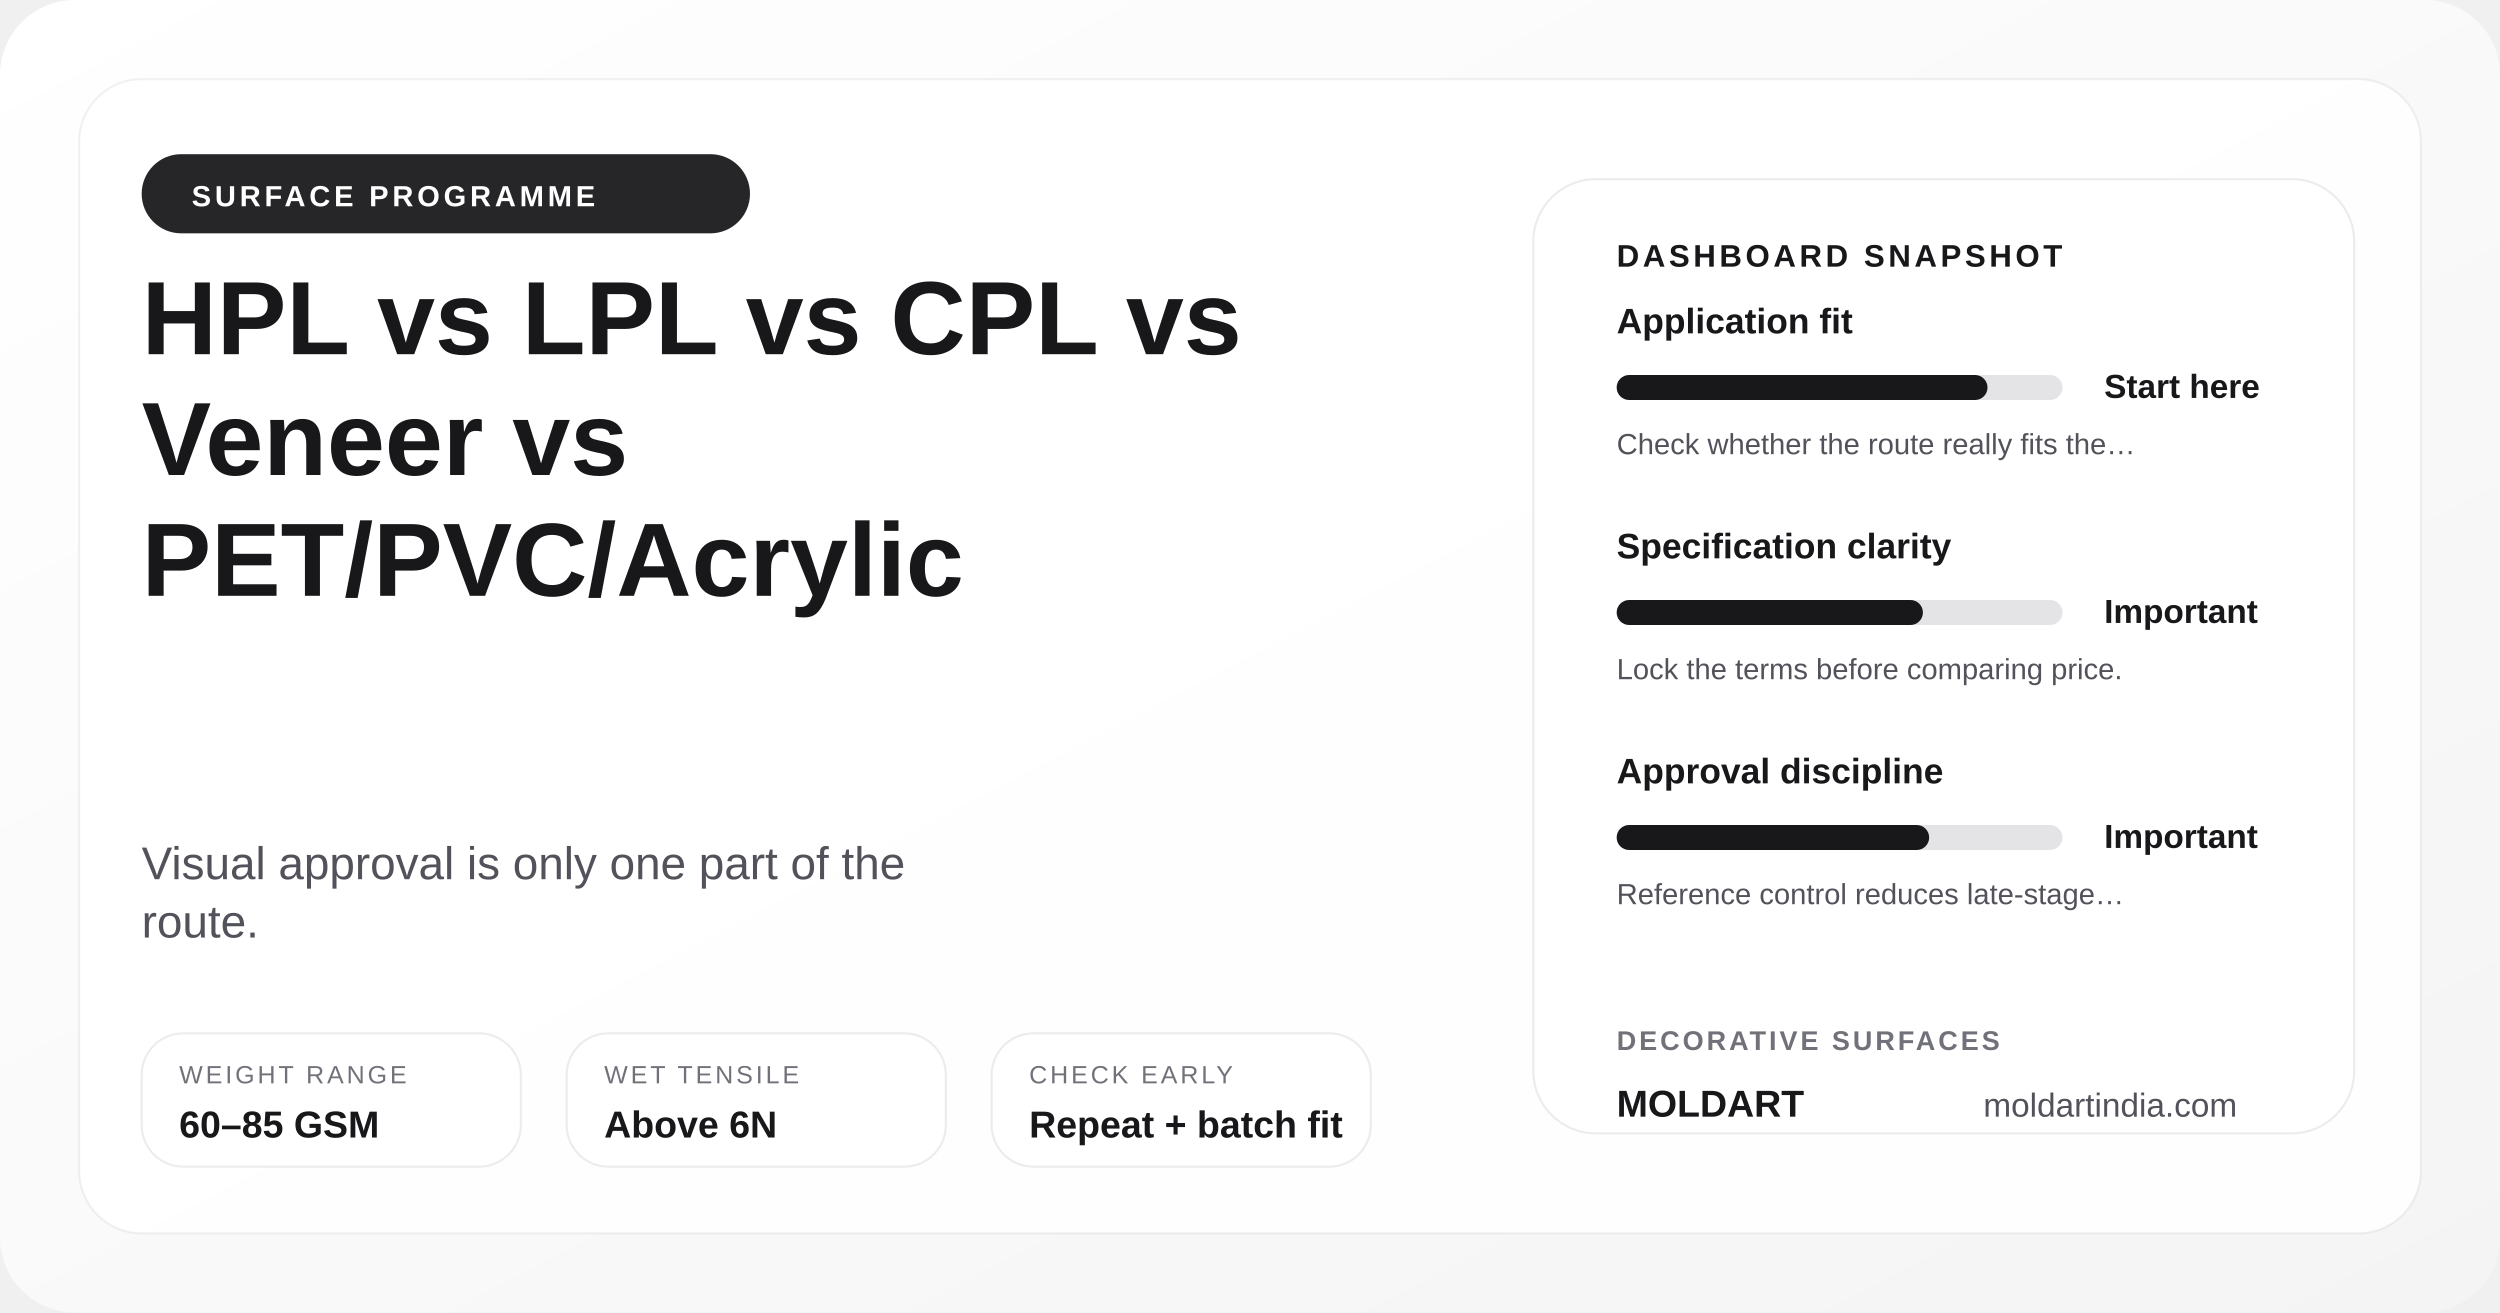
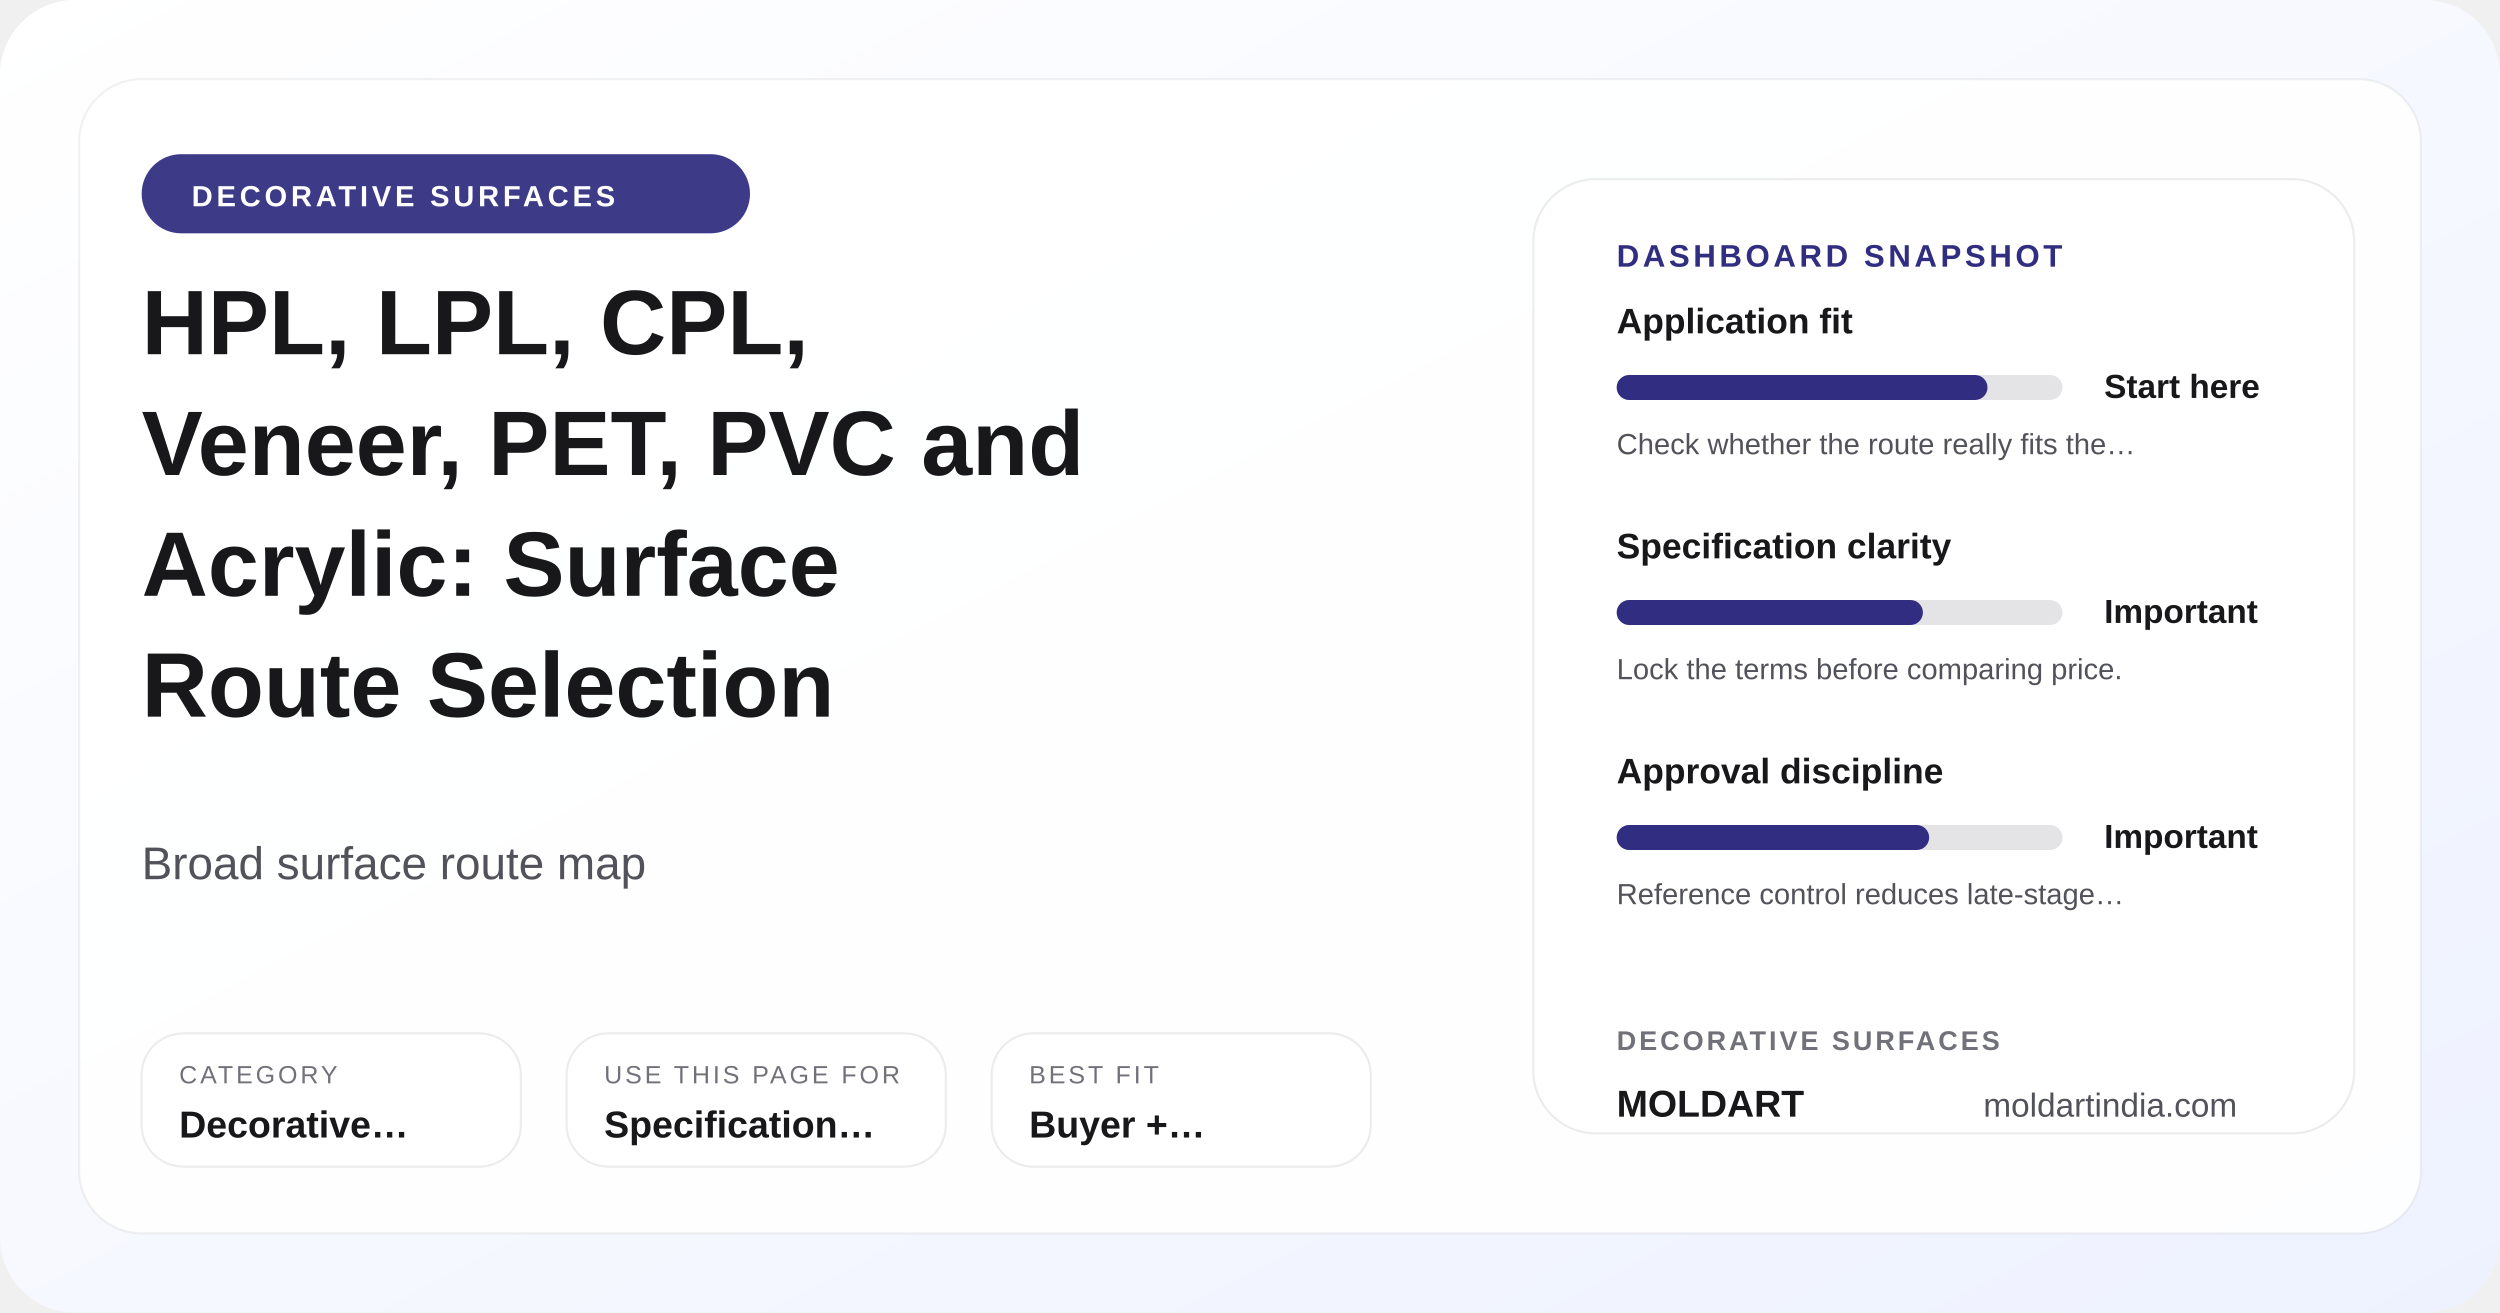
- <svg xmlns="http://www.w3.org/2000/svg" width="1200" height="630" viewBox="0 0 1200 630" role="img" aria-label="HPL vs LPL vs CPL vs Veneer vs PET/PVC/Acrylic">
+ <svg xmlns="http://www.w3.org/2000/svg" width="1200" height="630" viewBox="0 0 1200 630" role="img" aria-label="HPL, LPL, CPL, Veneer, PET, PVC and Acrylic: Surface Route Selection">
  <defs>
    <linearGradient id="posterGrad-hpl-vs-lpl-vs-cpl-vs-veneer-pet-pvc-acrylic" x1="0%" y1="0%" x2="100%" y2="100%">
      <stop offset="0%" stop-color="#ffffff" />
-       <stop offset="100%" stop-color="#f4f4f5" />
+       <stop offset="100%" stop-color="#eef2ff" />
    </linearGradient>
  </defs>
  <rect width="1200" height="630" rx="36" fill="url(#posterGrad-hpl-vs-lpl-vs-cpl-vs-veneer-pet-pvc-acrylic)" />
  <rect x="38" y="38" width="1124" height="554" rx="30" fill="rgba(255,255,255,0.9)" stroke="rgba(24,24,27,0.06)" />
-   <circle cx="1072" cy="110" r="18" fill="#d4d4d8" />
-   <circle cx="1036" cy="110" r="8" fill="#18181b" />
-   <rect x="68" y="74" width="292" height="38" rx="19" fill="#18181b" opacity="0.94" />
-   <text x="92" y="99" font-family="Arial, sans-serif" font-size="14" font-weight="700" fill="#ffffff" letter-spacing="1.8">SURFACE PROGRAMME</text>
-   <text x="68" y="170" font-family="Arial, sans-serif" font-size="50" font-weight="700" fill="#18181b">HPL vs LPL vs CPL vs</text>
-   <text x="68" y="228" font-family="Arial, sans-serif" font-size="50" font-weight="700" fill="#18181b">Veneer vs</text>
-   <text x="68" y="286" font-family="Arial, sans-serif" font-size="50" font-weight="700" fill="#18181b">PET/PVC/Acrylic</text>
-   <text x="68" y="422" font-family="Arial, sans-serif" font-size="22" fill="#52525b">Visual approval is only one part of the</text>
-   <text x="68" y="450" font-family="Arial, sans-serif" font-size="22" fill="#52525b">route.</text>
+   <circle cx="1072" cy="110" r="18" fill="#c7d2fe" />
+   <circle cx="1036" cy="110" r="8" fill="#312e81" />
+   <rect x="68" y="74" width="292" height="38" rx="19" fill="#312e81" opacity="0.94" />
+   <text x="92" y="99" font-family="Arial, sans-serif" font-size="14" font-weight="700" fill="#ffffff" letter-spacing="1.8">DECORATIVE SURFACES</text>
+   <text x="68" y="170" font-family="Arial, sans-serif" font-size="44" font-weight="700" fill="#18181b">HPL, LPL, CPL,</text>
+   <text x="68" y="228" font-family="Arial, sans-serif" font-size="44" font-weight="700" fill="#18181b">Veneer, PET, PVC and</text>
+   <text x="68" y="286" font-family="Arial, sans-serif" font-size="44" font-weight="700" fill="#18181b">Acrylic: Surface</text>
+   <text x="68" y="344" font-family="Arial, sans-serif" font-size="44" font-weight="700" fill="#18181b">Route Selection</text>
+   <text x="68" y="422" font-family="Arial, sans-serif" font-size="22" fill="#52525b">Broad surface route map</text>
  <rect x="68" y="496" width="182" height="64" rx="20" fill="rgba(255,255,255,0.94)" stroke="rgba(24,24,27,0.08)" />
-   <text x="86" y="520" font-family="Arial, sans-serif" font-size="12" fill="#71717a" letter-spacing="1.4">WEIGHT RANGE</text>
-   <text x="86" y="546" font-family="Arial, sans-serif" font-size="18" font-weight="700" fill="#18181b">60–85 GSM</text>
+   <text x="86" y="520" font-family="Arial, sans-serif" font-size="12" fill="#71717a" letter-spacing="1.4">CATEGORY</text>
+   <text x="86" y="546" font-family="Arial, sans-serif" font-size="18" font-weight="700" fill="#18181b">Decorative…</text>
  <rect x="272" y="496" width="182" height="64" rx="20" fill="rgba(255,255,255,0.94)" stroke="rgba(24,24,27,0.08)" />
-   <text x="290" y="520" font-family="Arial, sans-serif" font-size="12" fill="#71717a" letter-spacing="1.4">WET TENSILE</text>
-   <text x="290" y="546" font-family="Arial, sans-serif" font-size="18" font-weight="700" fill="#18181b">Above 6N</text>
+   <text x="290" y="520" font-family="Arial, sans-serif" font-size="12" fill="#71717a" letter-spacing="1.4">USE THIS PAGE FOR</text>
+   <text x="290" y="546" font-family="Arial, sans-serif" font-size="18" font-weight="700" fill="#18181b">Specification…</text>
  <rect x="476" y="496" width="182" height="64" rx="20" fill="rgba(255,255,255,0.94)" stroke="rgba(24,24,27,0.08)" />
-   <text x="494" y="520" font-family="Arial, sans-serif" font-size="12" fill="#71717a" letter-spacing="1.4">CHECK EARLY</text>
-   <text x="494" y="546" font-family="Arial, sans-serif" font-size="18" font-weight="700" fill="#18181b">Repeat + batch fit</text>
+   <text x="494" y="520" font-family="Arial, sans-serif" font-size="12" fill="#71717a" letter-spacing="1.4">BEST FIT</text>
+   <text x="494" y="546" font-family="Arial, sans-serif" font-size="18" font-weight="700" fill="#18181b">Buyer +…</text>
  <rect x="736" y="86" width="394" height="458" rx="30" fill="#ffffff" stroke="rgba(24,24,27,0.08)" />
-   <text x="776" y="128" font-family="Arial, sans-serif" font-size="15" font-weight="700" fill="#18181b" letter-spacing="1.7">DASHBOARD SNAPSHOT</text>
+   <text x="776" y="128" font-family="Arial, sans-serif" font-size="15" font-weight="700" fill="#312e81" letter-spacing="1.7">DASHBOARD SNAPSHOT</text>
  <text x="776" y="160" font-family="Arial, sans-serif" font-size="17" font-weight="700" fill="#18181b">Application fit</text>
  <rect x="776" y="180" width="214" height="12" rx="6" fill="#e4e4e7" />
-   <rect x="776" y="180" width="178" height="12" rx="6" fill="#18181b" />
+   <rect x="776" y="180" width="178" height="12" rx="6" fill="#312e81" />
  <text x="1010" y="191" font-family="Arial, sans-serif" font-size="16" font-weight="700" fill="#18181b">Start here</text>
  <text x="776" y="218" font-family="Arial, sans-serif" font-size="14" fill="#52525b">Check whether the route really fits the…</text>
  <text x="776" y="268" font-family="Arial, sans-serif" font-size="17" font-weight="700" fill="#18181b">Specification clarity</text>
  <rect x="776" y="288" width="214" height="12" rx="6" fill="#e4e4e7" />
-   <rect x="776" y="288" width="147" height="12" rx="6" fill="#18181b" />
+   <rect x="776" y="288" width="147" height="12" rx="6" fill="#312e81" />
  <text x="1010" y="299" font-family="Arial, sans-serif" font-size="16" font-weight="700" fill="#18181b">Important</text>
  <text x="776" y="326" font-family="Arial, sans-serif" font-size="14" fill="#52525b">Lock the terms before comparing price.</text>
  <text x="776" y="376" font-family="Arial, sans-serif" font-size="17" font-weight="700" fill="#18181b">Approval discipline</text>
  <rect x="776" y="396" width="214" height="12" rx="6" fill="#e4e4e7" />
-   <rect x="776" y="396" width="150" height="12" rx="6" fill="#18181b" />
+   <rect x="776" y="396" width="150" height="12" rx="6" fill="#312e81" />
  <text x="1010" y="407" font-family="Arial, sans-serif" font-size="16" font-weight="700" fill="#18181b">Important</text>
  <text x="776" y="434" font-family="Arial, sans-serif" font-size="14" fill="#52525b">Reference control reduces late-stage…</text>
  <text x="776" y="504" font-family="Arial, sans-serif" font-size="13" font-weight="700" fill="#71717a" letter-spacing="1.4">DECORATIVE SURFACES</text>
  <text x="776" y="536" font-family="Arial, sans-serif" font-size="18" font-weight="700" fill="#18181b">MOLDART</text>
  <text x="952" y="536" font-family="Arial, sans-serif" font-size="16" fill="#52525b">moldartindia.com</text>
</svg>
